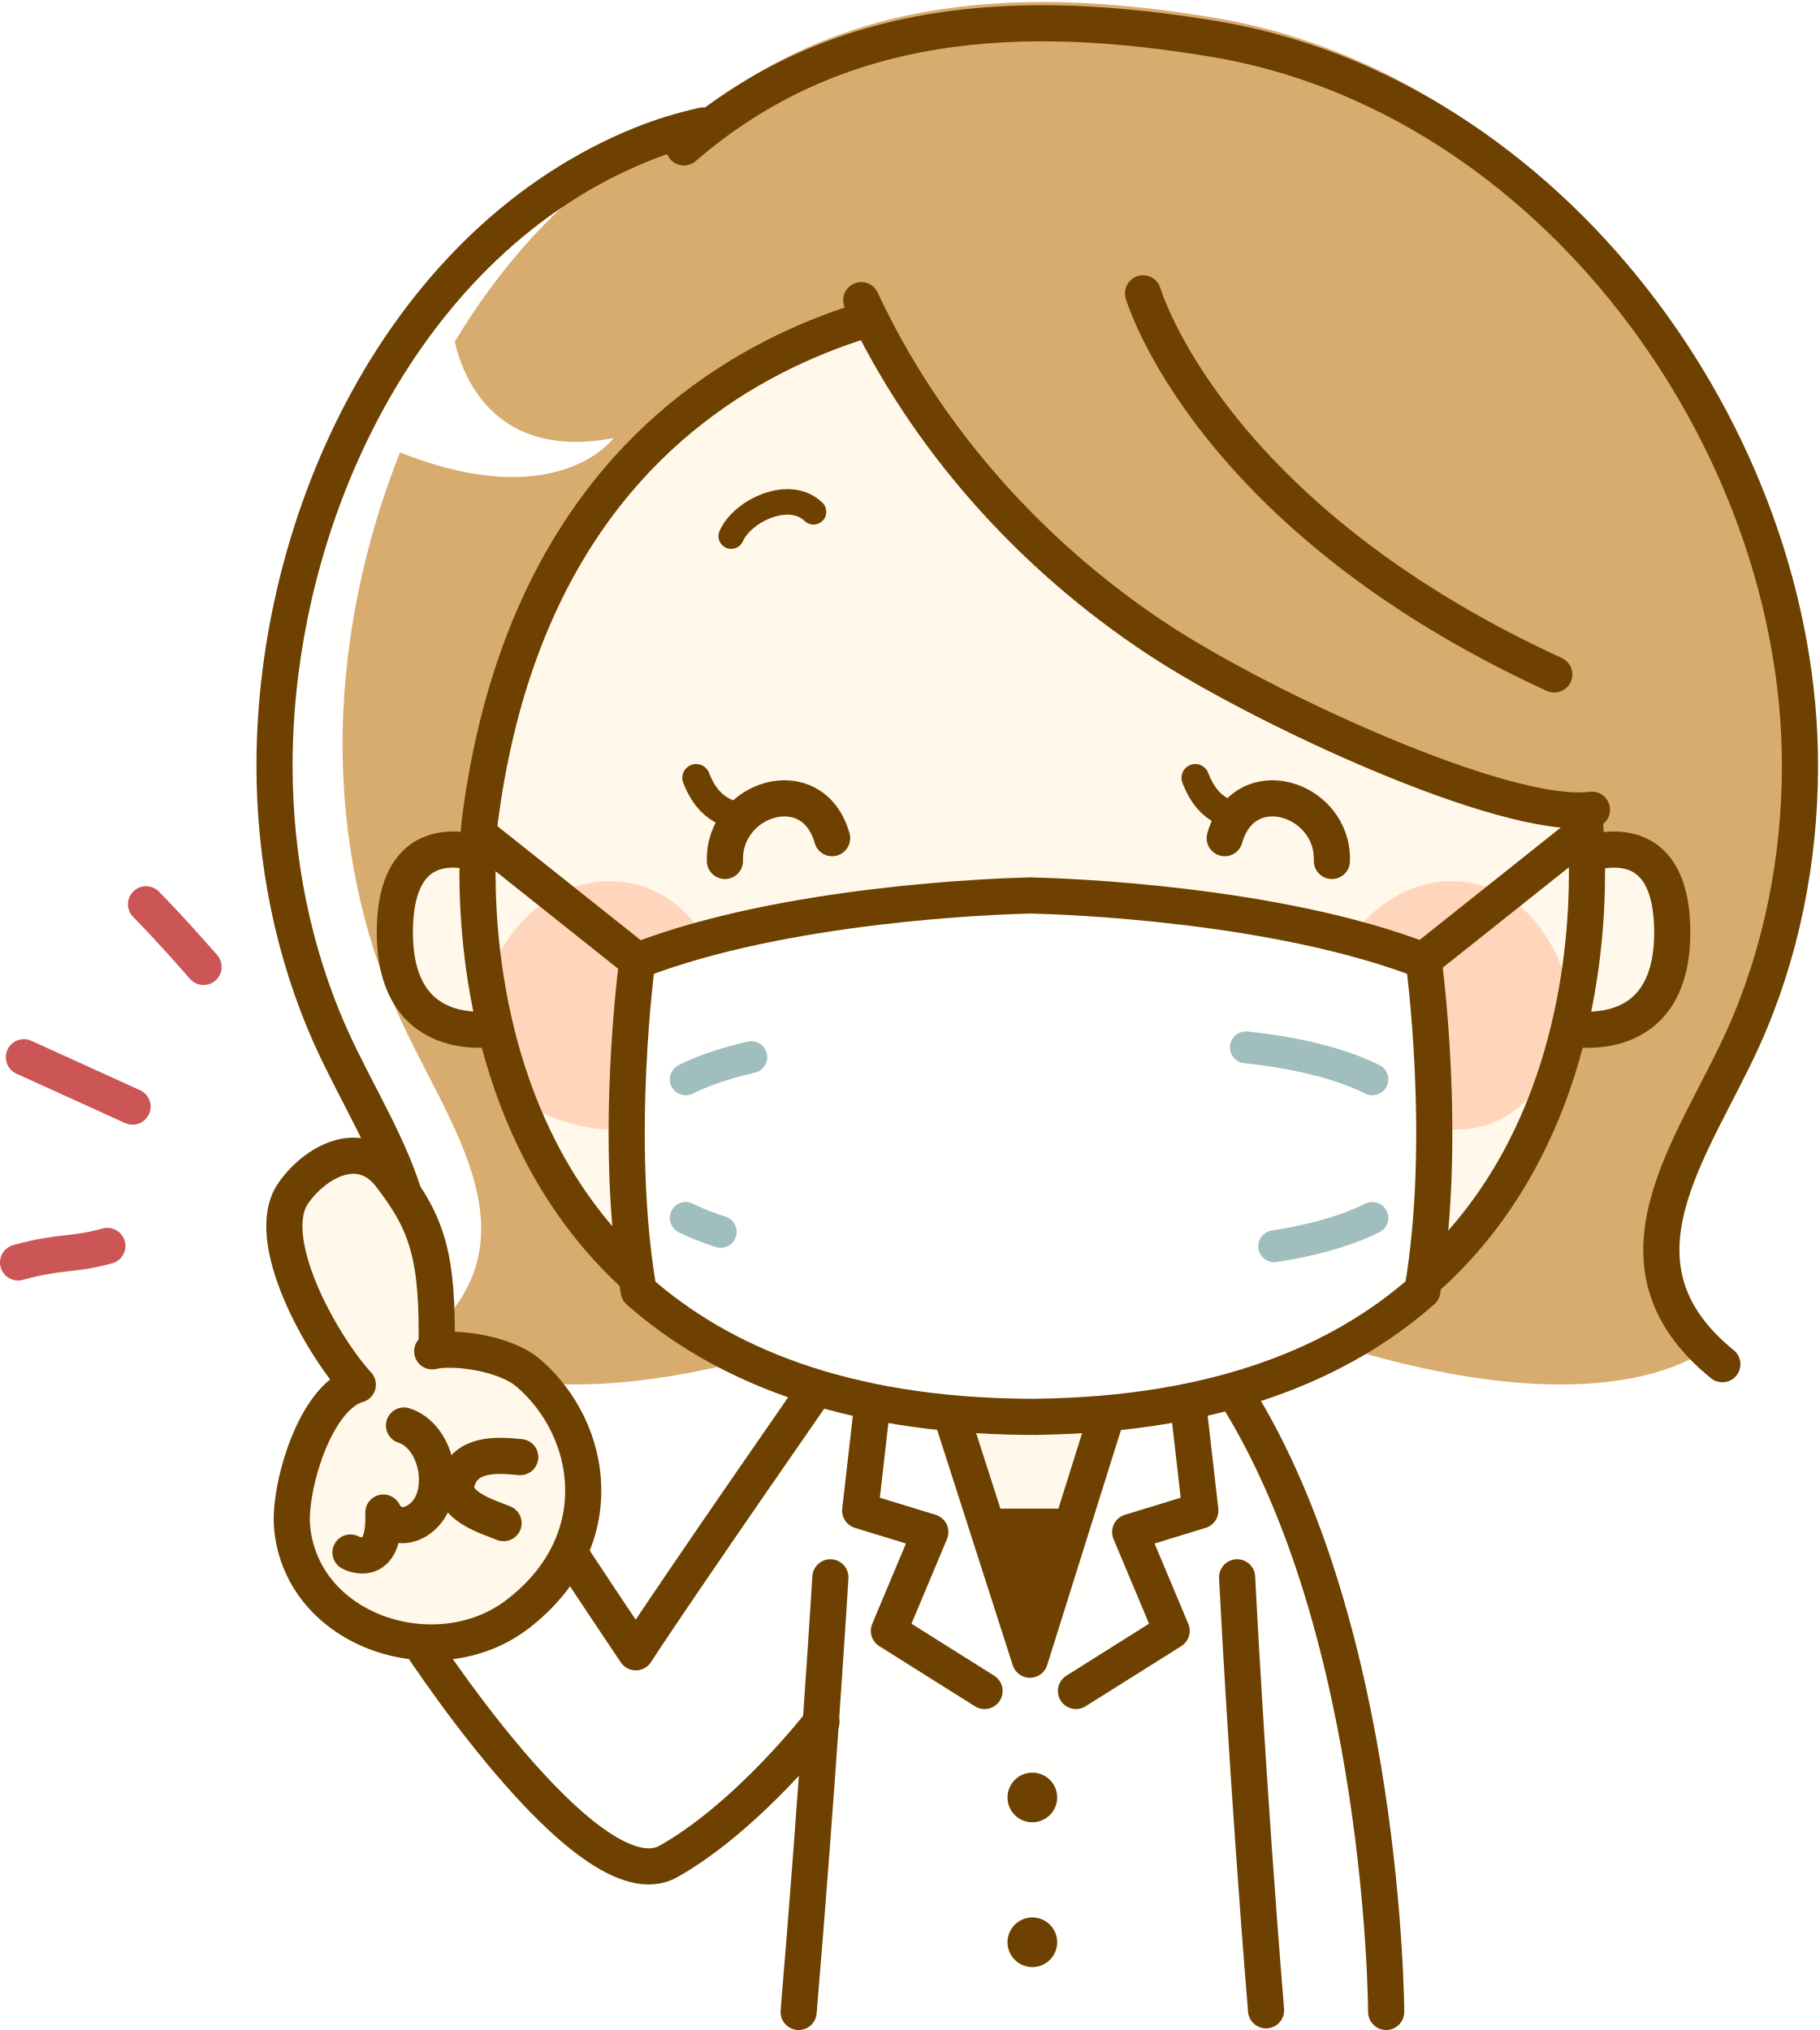
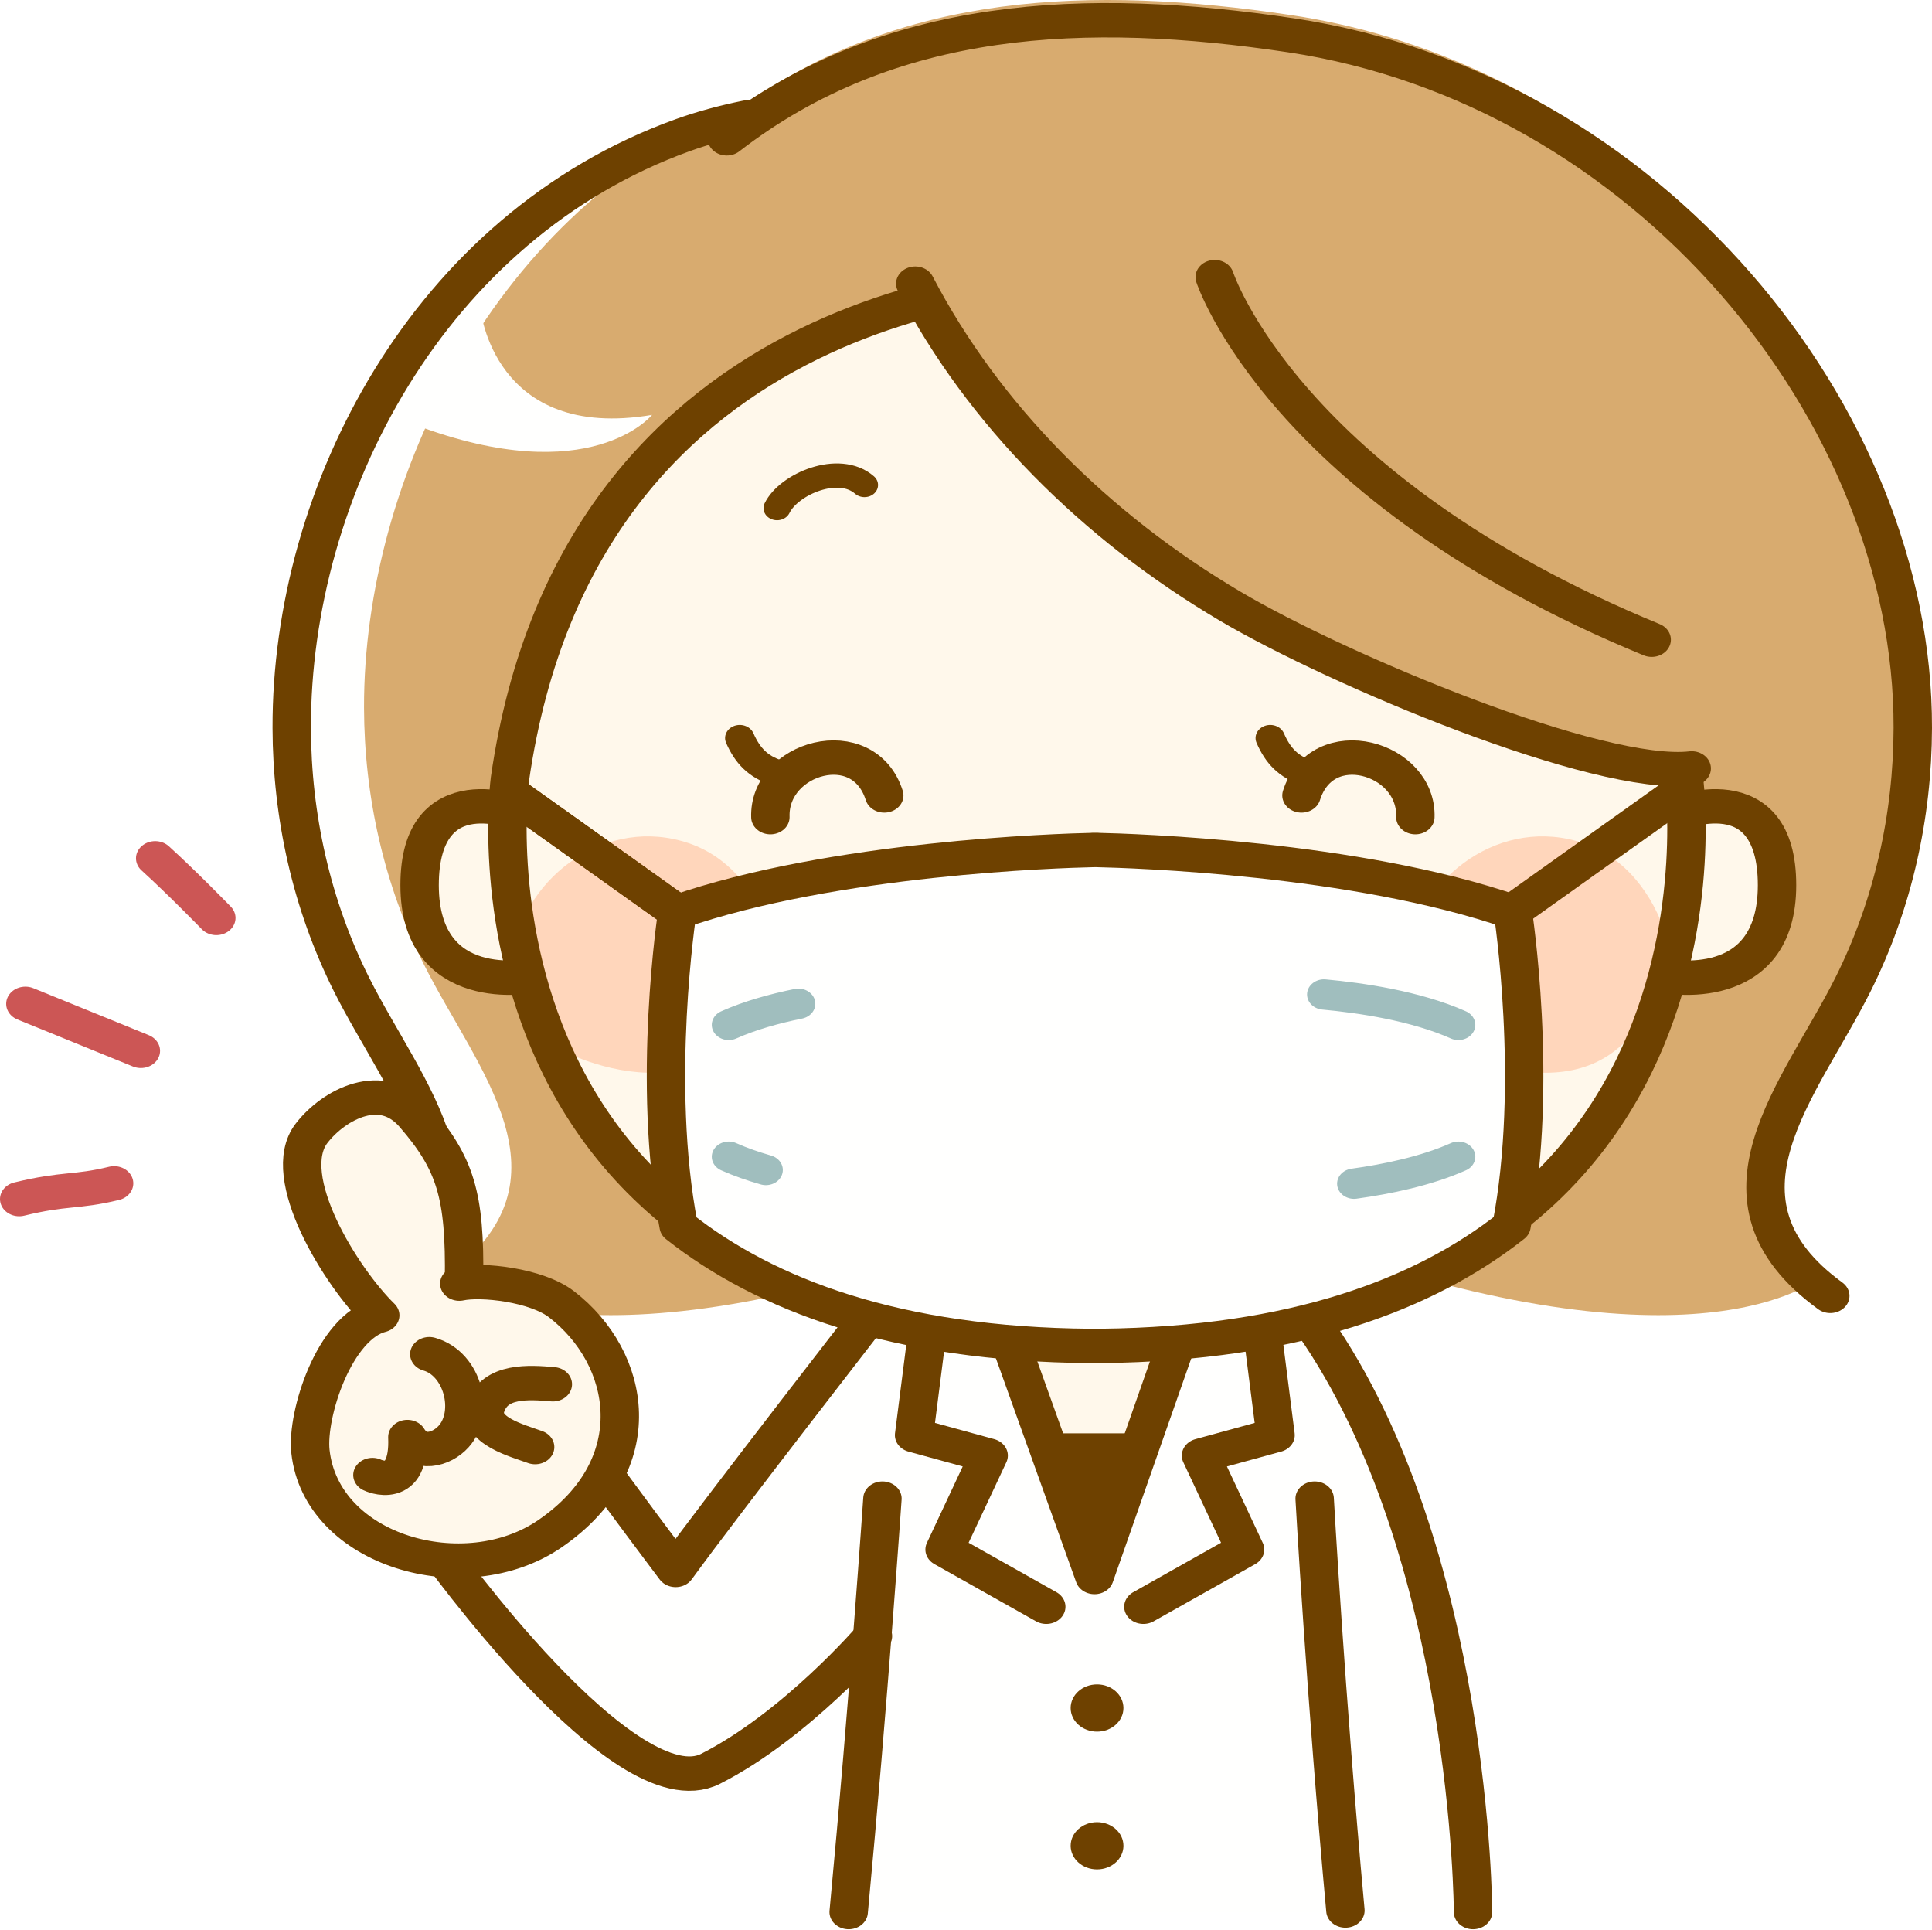
- <svg xmlns="http://www.w3.org/2000/svg" version="1.1" x="0" y="0" width="856" height="955" viewBox="0, 0, 856, 955">
-   <defs>
+ <svg xmlns="http://www.w3.org/2000/svg" id="svg59" viewBox="0 0 484.299 483.534" height="483.534" width="484.299" y="0" x="0" version="1.1">
+   <defs id="defs5">
    <clipPath id="Clip_1">
-       <path d="M0.06,0.943 L855.146,0.943 L855.146,954.94 L0.06,954.94 z" />
+       <path id="path2" d="M 0.06,0.943 H 855.146 V 954.94 H 0.06 Z" />
    </clipPath>
  </defs>
-   <g id="Layer_1">
-     <path d="M386.385,810.002 C386.385,810.002 352.412,854.19 314.496,875.658 C276.58,897.127 193.199,766.422 193.199,766.422 L264.063,724.308 C270.063,734.308 299.063,777.308 299.063,777.308 C319.992,745.084 389.053,645.839 389.053,645.839 L581.507,656.325 C651.447,768.008 652.004,946.5 652.004,946.5 L375.642,946.5 C384.51,841.611 390.591,742.036 390.591,742.036" fill="#FFFFFE" id="path838" />
-     <path d="M95.743,454.88 C95.743,454.88 80.693,437.575 68.688,425.402 M50.498,586.13 C33.571,590.752 28.808,588.365 8.5,593.912 M62.343,520.602 C46.371,513.341 30.4,506.081 11.234,497.365" fill-opacity="0" stroke="#CC5655" stroke-width="17" stroke-linecap="round" stroke-linejoin="round" id="path840" />
-     <path d="M389.053,645.839 C389.053,645.839 319.992,745.084 299.063,777.308 C299.063,777.308 270.063,734.308 264.063,724.308 L193.199,766.422 C193.199,766.422 276.58,897.127 314.496,875.658 C352.412,854.19 386.385,810.002 386.385,810.002" fill="#FFFFFE" id="path842" />
-     <path d="M389.053,645.839 C389.053,645.839 319.992,745.084 299.063,777.308 C299.063,777.308 270.063,734.308 264.063,724.308 L193.199,766.422 C193.199,766.422 276.58,897.127 314.496,875.658 C352.412,854.19 386.385,810.002 386.385,810.002" fill-opacity="0" stroke="#6E4100" stroke-width="17" stroke-linecap="round" stroke-linejoin="round" id="path844" />
-     <path d="M375.642,946.5 C384.51,841.611 390.591,742.036 390.591,742.036" fill="#FFFFFE" id="path846" />
-     <path d="M375.642,946.5 C384.51,841.611 390.591,742.036 390.591,742.036" fill-opacity="0" stroke="#6E4100" stroke-width="17" stroke-linecap="round" stroke-linejoin="round" id="path848" />
-     <path d="M581.896,742.036 C581.896,742.036 586.745,839.254 595.511,945.738" fill="#FFFFFE" id="path850" />
-     <g clip-path="url(#Clip_1)" id="g858">
-       <path d="M581.896,742.036 C581.896,742.036 586.745,839.254 595.511,945.738" fill-opacity="0" stroke="#6E4100" stroke-width="17" stroke-linecap="round" stroke-linejoin="round" id="path852" />
-       <path d="M320.571,93.706 C124.571,299.706 255.571,580.706 239.571,624.706 C223.571,668.706 166.152,643.11 166.152,643.11 C165.126,642.276 164.645,641.78 164.645,641.78 C223.049,594.268 177.953,539.885 154.639,487.889 C136.82,448.155 128.225,404.409 128.128,360.924 C127.871,244.077 190.549,106.108 303.128,60.78 L320.571,93.706" fill="#FFFFFE" id="path854" />
-       <path d="M846.646,350.932 C846.765,297.272 832.764,242.965 807.896,193.77 C787.282,149.446 757.924,109.571 720.601,80.932 C678.186,44.007 627.288,17.737 571.394,8.387 C483.444,-6.326 398.474,-3.193 327.466,54.51 C220.344,103.276 160.879,237.11 161.128,350.924 C161.225,394.409 169.82,438.155 187.639,477.889 C210.953,529.885 256.049,584.268 197.645,631.78 C197.645,631.78 246.128,681.78 408.128,621.78 L596.167,621.78 C758.167,681.78 806.649,631.78 806.649,631.78 C793.171,620.815 788.261,606.153 788.261,606.153 C766.907,565.233 800.915,520.751 820.136,477.889 C837.952,438.155 846.55,394.409 846.646,350.932" fill="#D8AB6F" id="path856" />
+   <g transform="matrix(0.5663349,0,0,0.5068184,0,-0.4779297)" id="Layer_1">
+     <path id="path838" fill="#fffffe" d="m 386.385,810.002 c 0,0 -33.973,44.188 -71.889,65.656 C 276.58,897.127 193.199,766.422 193.199,766.422 l 70.864,-42.114 c 6,10 35,53 35,53 20.929,-32.224 89.99,-131.469 89.99,-131.469 l 192.454,10.486 C 651.447,768.008 652.004,946.5 652.004,946.5 H 375.642 c 8.868,-104.889 14.949,-204.464 14.949,-204.464" />
+     <path id="path840" stroke-linejoin="round" stroke-linecap="round" stroke-width="17" stroke="#cc5655" fill-opacity="0" d="m 95.743,454.88 c 0,0 -15.05,-17.305 -27.055,-29.478 M 50.498,586.13 c -16.927,4.622 -21.69,2.235 -41.998,7.782 m 53.843,-73.31 C 46.371,513.341 30.4,506.081 11.234,497.365" />
+     <path id="path842" fill="#fffffe" d="m 389.053,645.839 c 0,0 -69.061,99.245 -89.99,131.469 0,0 -29,-43 -35,-53 l -70.864,42.114 c 0,0 83.381,130.705 121.297,109.236 37.916,-21.468 71.889,-65.656 71.889,-65.656" />
+     <path id="path844" stroke-linejoin="round" stroke-linecap="round" stroke-width="17" stroke="#6e4100" fill-opacity="0" d="m 389.053,645.839 c 0,0 -69.061,99.245 -89.99,131.469 0,0 -29,-43 -35,-53 l -70.864,42.114 c 0,0 83.381,130.705 121.297,109.236 37.916,-21.468 71.889,-65.656 71.889,-65.656" />
+     <path id="path846" fill="#fffffe" d="M 375.642,946.5 C 384.51,841.611 390.591,742.036 390.591,742.036" />
+     <path id="path848" stroke-linejoin="round" stroke-linecap="round" stroke-width="17" stroke="#6e4100" fill-opacity="0" d="M 375.642,946.5 C 384.51,841.611 390.591,742.036 390.591,742.036" />
+     <path id="path850" fill="#fffffe" d="m 581.896,742.036 c 0,0 4.849,97.218 13.615,203.702" />
+     <g id="g858" clip-path="url(#Clip_1)">
+       <path id="path852" stroke-linejoin="round" stroke-linecap="round" stroke-width="17" stroke="#6e4100" fill-opacity="0" d="m 581.896,742.036 c 0,0 4.849,97.218 13.615,203.702" />
+       <path id="path854" fill="#fffffe" d="m 320.571,93.706 c -196,206 -65,487 -81,531 -16,44 -73.419,18.404 -73.419,18.404 -1.026,-0.834 -1.507,-1.33 -1.507,-1.33 58.404,-47.512 13.308,-101.895 -10.006,-153.891 -17.819,-39.734 -26.414,-83.48 -26.511,-126.965 -0.257,-116.847 62.421,-254.816 175,-300.144 l 17.443,32.926" />
+       <path id="path856" fill="#d8ab6f" d="M 846.646,350.932 C 846.765,297.272 832.764,242.965 807.896,193.77 787.282,149.446 757.924,109.571 720.601,80.932 678.186,44.007 627.288,17.737 571.394,8.387 483.444,-6.326 398.474,-3.193 327.466,54.51 220.344,103.276 160.879,237.11 161.128,350.924 c 0.097,43.485 8.692,87.231 26.511,126.965 23.314,51.996 68.41,106.379 10.006,153.891 0,0 48.483,50 210.483,-10 h 188.039 c 162,60 210.482,10 210.482,10 -13.478,-10.965 -18.388,-25.627 -18.388,-25.627 -21.354,-40.92 12.654,-85.402 31.875,-128.264 17.816,-39.734 26.414,-83.48 26.51,-126.957" />
    </g>
-     <path d="M441.089,645.733 L484.446,780.805 L528.099,641.692" fill="#FFF8EB" id="path860" />
-     <path d="M466.513,709.737 L505.021,709.737 L484.438,764.294" fill="#6E4100" id="path872" />
-     <path d="M441.089,645.733 L484.446,780.805 L528.099,641.692" fill-opacity="0" stroke="#6E4100" stroke-width="17" stroke-linecap="round" stroke-linejoin="round" id="path862" />
-     <path d="M558.591,658.118 L564.591,710.651 L531.593,720.755 L551.091,767.225 L506.093,795.514" fill="#FFFFFE" id="path864" />
-     <path d="M558.591,658.118 L564.591,710.651 L531.593,720.755 L551.091,767.225 L506.093,795.514" fill-opacity="0" stroke="#6E4100" stroke-width="17" stroke-linecap="round" stroke-linejoin="round" id="path866" />
-     <path d="M410.599,658.118 L404.599,710.651 L437.597,720.755 L418.099,767.225 L463.095,795.514" fill="#FFFFFE" id="path868" />
-     <path d="M410.599,658.118 L404.599,710.651 L437.597,720.755 L418.099,767.225 L463.095,795.514" fill-opacity="0" stroke="#6E4100" stroke-width="17" stroke-linecap="round" stroke-linejoin="round" id="path870" />
-     <path d="M810.128,641.78 C751.724,594.268 796.819,539.885 820.136,487.889 C837.952,448.155 846.55,404.409 846.646,360.932 C846.991,205.567 729.017,44.757 571.394,18.387 C481.048,3.274 393.843,6.981 321.69,69.342" fill="#D8AB6F" id="path874" />
-     <path d="M810.128,641.78 C751.724,594.268 796.819,539.885 820.136,487.889 C837.952,448.155 846.55,404.409 846.646,360.932 C846.991,205.567 729.017,44.757 571.394,18.387 C481.048,3.274 393.843,6.981 321.69,69.342 M330.751,59.022 C320.879,61.258 311.286,64.128 302.227,67.774 C189.648,113.102 128.871,244.077 129.128,360.924 C129.225,404.409 137.82,448.155 155.639,487.889 C178.953,539.885 224.049,594.268 165.645,641.78" fill-opacity="0" stroke="#6E4100" stroke-width="17" stroke-linecap="round" stroke-linejoin="round" id="path876" />
-     <path d="M230.563,403.462 C230.563,403.462 185.73,382.645 185.73,438.686 C185.73,494.723 235.367,483.518 235.367,483.518" fill="#FFF8EB" id="path878" />
-     <path d="M230.563,403.462 C230.563,403.462 185.73,382.645 185.73,438.686 C185.73,494.723 235.367,483.518 235.367,483.518" fill-opacity="0" stroke="#6E4100" stroke-width="17" stroke-linecap="round" stroke-linejoin="round" id="path880" />
-     <path d="M741.724,403.462 C741.724,403.462 786.558,382.645 786.558,438.686 C786.558,494.723 736.921,483.518 736.921,483.518" fill="#FFF8EB" id="path882" />
-     <path d="M741.724,403.462 C741.724,403.462 786.558,382.645 786.558,438.686 C786.558,494.723 736.921,483.518 736.921,483.518" fill-opacity="0" stroke="#6E4100" stroke-width="17" stroke-linecap="round" stroke-linejoin="round" id="path884" />
-     <path d="M745.32,385.229 C713.313,142.639 509.451,137.819 485.064,138.124 C460.295,137.932 256.891,143.803 225.746,386.217 C225.746,386.217 192.988,659.053 483.564,661.536 L483.564,661.567 C484.363,661.561 485.152,661.547 485.939,661.542 C486.777,661.547 487.604,661.561 488.453,661.561 L488.453,661.522 C779.033,657.94 745.32,385.229 745.32,385.229" fill="#FFF8EB" id="path886" />
-     <path d="M227.139,471.456 C223.387,495.485 238.965,517.503 259.486,525.499 C279.396,533.266 302.152,535.141 318.921,520.399 C335.542,505.782 348.005,486.549 341.229,462.989 C335.644,443.637 323.597,425.028 304.879,417.932 C268.6,404.192 232.947,434.188 227.139,471.456" fill="#FFD6BB" id="path888" />
-     <path d="M623.177,471.456 C619.425,495.485 635.003,517.503 655.524,525.499 C675.435,533.266 698.19,535.141 714.96,520.399 C731.581,505.782 744.044,486.549 737.269,462.989 C731.683,443.637 719.636,425.028 700.917,417.932 C664.638,404.192 628.985,434.188 623.177,471.456" fill="#FFD6BB" id="path890" />
-     <path d="M745.276,385.229 C713.269,142.639 509.407,137.819 485.021,138.124 C460.251,137.932 256.846,143.803 225.701,386.217 C225.701,386.217 192.943,659.053 483.521,661.536 L483.521,661.567 C484.319,661.561 485.108,661.547 485.896,661.542 C486.733,661.547 487.56,661.561 488.409,661.561 L488.409,661.522 C778.989,657.94 745.276,385.229 745.276,385.229 z" fill-opacity="0" stroke="#6E4100" stroke-width="17" stroke-linecap="round" stroke-linejoin="round" id="path892" />
-     <path d="M343.946,252.21 C349.169,240.262 371.31,229.725 382.642,240.784" fill-opacity="0" stroke="#6E4100" stroke-width="12" stroke-linecap="round" stroke-linejoin="round" id="path894" />
-     <path d="M405.112,141.21 C435.337,206.124 484.948,261.434 544.628,300.797 C592.425,332.329 721.144,386.196 762.571,380.938 C762.571,380.938 762.592,230.479 674.571,180.706 C506.571,85.706 405.112,141.21 405.112,141.21" fill="#D8AB6F" id="path896" />
-     <path d="M212.652,153.649 C212.652,153.649 218.294,219.393 288.621,206.106 C288.621,206.106 261.465,243.719 183.98,211.135" fill="#FFFFFE" id="path898" />
-     <path d="M405.112,141.21 C435.337,206.124 484.948,261.434 544.628,300.797 C592.425,332.329 707.366,386.196 748.794,380.938 M537.651,137.983 C537.651,137.983 567.978,242.376 731.071,317.294" fill-opacity="0" stroke="#6E4100" stroke-width="17" stroke-linecap="round" stroke-linejoin="round" id="path900" />
-     <path d="M497.261,845.598 C497.261,852.051 492.03,857.284 485.577,857.284 C479.122,857.284 473.892,852.051 473.892,845.598 C473.892,839.145 479.122,833.915 485.577,833.915 C492.03,833.915 497.261,839.145 497.261,845.598" fill="#6E4100" id="path902" />
-     <path d="M497.261,913.725 C497.261,920.178 492.03,925.409 485.577,925.409 C479.122,925.409 473.892,920.178 473.892,913.725 C473.892,907.272 479.122,902.04 485.577,902.04 C492.03,902.04 497.261,907.272 497.261,913.725" fill="#6E4100" id="path904" />
-     <path d="M327.434,365.929 C330.896,374.687 335.529,380.132 344.033,383.183" fill-opacity="0" stroke="#6E4100" stroke-width="13" stroke-linecap="round" stroke-linejoin="round" id="path906" />
-     <path d="M391.396,394.308 C382.26,361.972 340.086,375.412 340.984,405.033" fill-opacity="0" stroke="#6E4100" stroke-width="17" stroke-linecap="round" stroke-linejoin="round" id="path908" />
-     <path d="M562.234,365.929 C565.652,374.703 570.26,380.173 578.748,383.265" fill-opacity="0" stroke="#6E4100" stroke-width="13" stroke-linecap="round" stroke-linejoin="round" id="path910" />
-     <path d="M576.063,394.308 C585.195,361.972 627.371,375.412 626.471,405.033" fill-opacity="0" stroke="#6E4100" stroke-width="17" stroke-linecap="round" stroke-linejoin="round" id="path912" />
-     <path d="M485.665,421.292 L485.665,421.252 C485.665,421.252 485.324,421.256 484.704,421.269 C484.085,421.256 483.745,421.252 483.745,421.252 L483.745,421.292 C468.769,421.654 369.229,425.046 299.769,451.978 C299.769,451.978 288.125,536.488 300.409,607.347 C338.995,641.373 396.676,665.8 482.693,666.536 L482.693,666.567 C483.492,666.561 484.281,666.547 485.068,666.542 C485.906,666.547 486.732,666.561 487.582,666.561 L487.582,666.522 C573.127,665.467 630.558,641.084 669.024,607.205 C681.269,536.402 669.641,451.978 669.641,451.978 C600.181,425.046 500.641,421.654 485.665,421.292" fill="#FFFFFE" id="path914" />
-     <path d="M485.665,421.292 L485.665,421.252 C485.665,421.252 485.324,421.256 484.704,421.269 C484.085,421.256 483.745,421.252 483.745,421.252 L483.745,421.292 C468.769,421.654 369.229,425.046 299.769,451.978 C299.769,451.978 288.125,536.488 300.409,607.347 C338.995,641.373 396.676,665.8 482.693,666.536 L482.693,666.567 C483.492,666.561 484.281,666.547 485.068,666.542 C485.906,666.547 486.732,666.561 487.582,666.561 L487.582,666.522 C573.127,665.467 630.558,641.084 669.024,607.205 C681.269,536.402 669.641,451.978 669.641,451.978 C600.181,425.046 500.641,421.654 485.665,421.292 z" fill-opacity="0" stroke="#6E4100" stroke-width="17" stroke-linecap="round" stroke-linejoin="round" id="path916" />
-     <path d="M645.507,507.771 C626.529,498.333 602.087,494.381 586.034,492.738 M599.331,586.302 C613.888,584.058 631.241,580.063 645.507,572.968 M322.548,507.771 C332.036,503.052 342.892,499.705 353.381,497.332 M338.995,579.525 C333.294,577.704 327.718,575.54 322.548,572.968" fill-opacity="0" stroke="#A0BEBE" stroke-width="15" stroke-linecap="round" stroke-linejoin="round" id="path918" />
-     <path d="M299.769,451.978 L226.063,393.308" fill="#FFFFFE" id="path920" />
-     <path d="M299.769,451.978 L226.063,393.308" fill-opacity="0" stroke="#6E4100" stroke-width="17" stroke-linecap="round" stroke-linejoin="round" id="path922" />
-     <path d="M299.769,451.978 L226.063,393.308" fill="#FFFFFE" id="path924" />
-     <path d="M299.769,451.978 L226.063,393.308" fill-opacity="0" stroke="#6E4100" stroke-width="17" stroke-linecap="round" stroke-linejoin="round" id="path926" />
-     <path d="M669.063,451.978 L742.77,393.308" fill="#FFFFFE" id="path928" />
-     <path d="M669.063,451.978 L742.77,393.308 M652.004,946.5 C652.004,946.5 651.447,768.008 581.507,656.325" fill-opacity="0" stroke="#6E4100" stroke-width="17" stroke-linecap="round" stroke-linejoin="round" id="path930" />
-     <path d="M205.387,634.119 C205.92,591.964 201.607,576.307 183.603,553.032 C169.245,534.484 147.911,546.945 137.931,561.335 C123.128,582.672 151.087,632.602 168.305,651.402 C147.98,657.123 135.647,700.437 137.405,718.654 C142.175,768.051 205.743,788.268 243.412,759.406 C288.1,725.164 279.46,672.506 248.519,645.914 C237.449,636.4 213.173,633.335 203.296,635.722" fill="#FFF8EB" id="path932" />
-     <path d="M205.387,634.119 C205.92,591.964 201.607,576.307 183.603,553.032 C169.245,534.484 147.911,546.945 137.931,561.335 C123.128,582.672 151.087,632.602 168.305,651.402 C147.98,657.123 135.647,700.437 137.405,718.654 C142.175,768.051 205.743,788.268 243.412,759.406 C288.1,725.164 279.46,672.506 248.519,645.914 C237.449,636.4 213.173,633.335 203.296,635.722" fill-opacity="0" stroke="#6E4100" stroke-width="17" stroke-linecap="round" stroke-linejoin="round" id="path934" />
-     <path d="M190.026,670.619 C204.936,675.346 210.306,699.525 200.817,711.291 C195.227,718.224 185.21,720.709 180.313,711.58 C181.361,739.368 164.848,730.371 164.848,730.371" fill="#FFF8EB" id="path936" />
-     <path d="M190.026,670.619 C204.936,675.346 210.306,699.525 200.817,711.291 C195.227,718.224 185.21,720.709 180.313,711.58 C181.361,739.368 164.848,730.371 164.848,730.371 M244.696,685.487 C234.052,684.422 219.191,683.365 215.063,696.532 C211.355,708.345 229.357,713.47 236.86,716.548" fill-opacity="0" stroke="#6E4100" stroke-width="17" stroke-linecap="round" stroke-linejoin="round" id="path938" />
+     <path id="path860" fill="#fff8eb" d="m 441.089,645.733 43.357,135.072 43.653,-139.113" />
+     <path id="path872" fill="#6e4100" d="m 466.513,709.737 h 38.508 l -20.583,54.557" />
+     <path id="path862" stroke-linejoin="round" stroke-linecap="round" stroke-width="17" stroke="#6e4100" fill-opacity="0" d="m 441.089,645.733 43.357,135.072 43.653,-139.113" />
+     <path id="path864" fill="#fffffe" d="m 558.591,658.118 6,52.533 -32.998,10.104 19.498,46.47 -44.998,28.289" />
+     <path id="path866" stroke-linejoin="round" stroke-linecap="round" stroke-width="17" stroke="#6e4100" fill-opacity="0" d="m 558.591,658.118 6,52.533 -32.998,10.104 19.498,46.47 -44.998,28.289" />
+     <path id="path868" fill="#fffffe" d="m 410.599,658.118 -6,52.533 32.998,10.104 -19.498,46.47 44.996,28.289" />
+     <path id="path870" stroke-linejoin="round" stroke-linecap="round" stroke-width="17" stroke="#6e4100" fill-opacity="0" d="m 410.599,658.118 -6,52.533 32.998,10.104 -19.498,46.47 44.996,28.289" />
+     <path id="path874" fill="#d8ab6f" d="M 810.128,641.78 C 751.724,594.268 796.819,539.885 820.136,487.889 837.952,448.155 846.55,404.409 846.646,360.932 846.991,205.567 729.017,44.757 571.394,18.387 481.048,3.274 393.843,6.981 321.69,69.342" />
+     <path id="path876" stroke-linejoin="round" stroke-linecap="round" stroke-width="17" stroke="#6e4100" fill-opacity="0" d="M 810.128,641.78 C 751.724,594.268 796.819,539.885 820.136,487.889 837.952,448.155 846.55,404.409 846.646,360.932 846.991,205.567 729.017,44.757 571.394,18.387 481.048,3.274 393.843,6.981 321.69,69.342 m 9.061,-10.32 c -9.872,2.236 -19.465,5.106 -28.524,8.752 -112.579,45.328 -173.356,176.303 -173.099,293.15 0.097,43.485 8.692,87.231 26.511,126.965 23.314,51.996 68.41,106.379 10.006,153.891" />
+     <path id="path878" fill="#fff8eb" d="m 230.563,403.462 c 0,0 -44.833,-20.817 -44.833,35.224 0,56.037 49.637,44.832 49.637,44.832" />
+     <path id="path880" stroke-linejoin="round" stroke-linecap="round" stroke-width="17" stroke="#6e4100" fill-opacity="0" d="m 230.563,403.462 c 0,0 -44.833,-20.817 -44.833,35.224 0,56.037 49.637,44.832 49.637,44.832" />
+     <path id="path882" fill="#fff8eb" d="m 741.724,403.462 c 0,0 44.834,-20.817 44.834,35.224 0,56.037 -49.637,44.832 -49.637,44.832" />
+     <path id="path884" stroke-linejoin="round" stroke-linecap="round" stroke-width="17" stroke="#6e4100" fill-opacity="0" d="m 741.724,403.462 c 0,0 44.834,-20.817 44.834,35.224 0,56.037 -49.637,44.832 -49.637,44.832" />
+     <path id="path886" fill="#fff8eb" d="M 745.32,385.229 C 713.313,142.639 509.451,137.819 485.064,138.124 c -24.769,-0.192 -228.173,5.679 -259.318,248.093 0,0 -32.758,272.836 257.818,275.319 v 0.031 c 0.799,-0.006 1.588,-0.02 2.375,-0.025 0.838,0.005 1.665,0.019 2.514,0.019 v -0.039 C 779.033,657.94 745.32,385.229 745.32,385.229" />
+     <path id="path888" fill="#ffd6bb" d="m 227.139,471.456 c -3.752,24.029 11.826,46.047 32.347,54.043 19.91,7.767 42.666,9.642 59.435,-5.1 16.621,-14.617 29.084,-33.85 22.308,-57.41 -5.585,-19.352 -17.632,-37.961 -36.35,-45.057 -36.279,-13.74 -71.932,16.256 -77.74,53.524" />
+     <path id="path890" fill="#ffd6bb" d="m 623.177,471.456 c -3.752,24.029 11.826,46.047 32.347,54.043 19.911,7.767 42.666,9.642 59.436,-5.1 16.621,-14.617 29.084,-33.85 22.309,-57.41 -5.586,-19.352 -17.633,-37.961 -36.352,-45.057 -36.279,-13.74 -71.932,16.256 -77.74,53.524" />
+     <path id="path892" stroke-linejoin="round" stroke-linecap="round" stroke-width="17" stroke="#6e4100" fill-opacity="0" d="M 745.276,385.229 C 713.269,142.639 509.407,137.819 485.021,138.124 c -24.77,-0.192 -228.175,5.679 -259.32,248.093 0,0 -32.758,272.836 257.82,275.319 v 0.031 c 0.798,-0.006 1.587,-0.02 2.375,-0.025 0.837,0.005 1.664,0.019 2.513,0.019 v -0.039 C 778.989,657.94 745.276,385.229 745.276,385.229 Z" />
+     <path id="path894" stroke-linejoin="round" stroke-linecap="round" stroke-width="12" stroke="#6e4100" fill-opacity="0" d="m 343.946,252.21 c 5.223,-11.948 27.364,-22.485 38.696,-11.426" />
+     <path id="path896" fill="#d8ab6f" d="m 405.112,141.21 c 30.225,64.914 79.836,120.224 139.516,159.587 47.797,31.532 176.516,85.399 217.943,80.141 0,0 0.021,-150.459 -88,-200.232 -168,-95 -269.459,-39.496 -269.459,-39.496" />
+     <path id="path898" fill="#fffffe" d="m 212.652,153.649 c 0,0 5.642,65.744 75.969,52.457 0,0 -27.156,37.613 -104.641,5.029" />
+     <path id="path900" stroke-linejoin="round" stroke-linecap="round" stroke-width="17" stroke="#6e4100" fill-opacity="0" d="m 405.112,141.21 c 30.225,64.914 79.836,120.224 139.516,159.587 47.797,31.532 162.738,85.399 204.166,80.141 M 537.651,137.983 c 0,0 30.327,104.393 193.42,179.311" />
+     <path id="path902" fill="#6e4100" d="m 497.261,845.598 c 0,6.453 -5.231,11.686 -11.684,11.686 -6.455,0 -11.685,-5.233 -11.685,-11.686 0,-6.453 5.23,-11.683 11.685,-11.683 6.453,0 11.684,5.23 11.684,11.683" />
+     <path id="path904" fill="#6e4100" d="m 497.261,913.725 c 0,6.453 -5.231,11.684 -11.684,11.684 -6.455,0 -11.685,-5.231 -11.685,-11.684 0,-6.453 5.23,-11.685 11.685,-11.685 6.453,0 11.684,5.232 11.684,11.685" />
+     <path id="path906" stroke-linejoin="round" stroke-linecap="round" stroke-width="13" stroke="#6e4100" fill-opacity="0" d="m 327.434,365.929 c 3.462,8.758 8.095,14.203 16.599,17.254" />
+     <path id="path908" stroke-linejoin="round" stroke-linecap="round" stroke-width="17" stroke="#6e4100" fill-opacity="0" d="m 391.396,394.308 c -9.136,-32.336 -51.31,-18.896 -50.412,10.725" />
+     <path id="path910" stroke-linejoin="round" stroke-linecap="round" stroke-width="13" stroke="#6e4100" fill-opacity="0" d="m 562.234,365.929 c 3.418,8.774 8.026,14.244 16.514,17.336" />
+     <path id="path912" stroke-linejoin="round" stroke-linecap="round" stroke-width="17" stroke="#6e4100" fill-opacity="0" d="m 576.063,394.308 c 9.132,-32.336 51.308,-18.896 50.408,10.725" />
+     <path id="path914" fill="#fffffe" d="m 485.665,421.292 v -0.04 c 0,0 -0.341,0.004 -0.961,0.017 -0.619,-0.013 -0.959,-0.017 -0.959,-0.017 v 0.04 c -14.976,0.362 -114.516,3.754 -183.976,30.686 0,0 -11.644,84.51 0.64,155.369 38.586,34.026 96.267,58.453 182.284,59.189 v 0.031 c 0.799,-0.006 1.588,-0.02 2.375,-0.025 0.838,0.005 1.664,0.019 2.514,0.019 v -0.039 c 85.545,-1.055 142.976,-25.438 181.442,-59.317 12.245,-70.803 0.617,-155.227 0.617,-155.227 -69.46,-26.932 -169,-30.324 -183.976,-30.686" />
+     <path id="path916" stroke-linejoin="round" stroke-linecap="round" stroke-width="17" stroke="#6e4100" fill-opacity="0" d="m 485.665,421.292 v -0.04 c 0,0 -0.341,0.004 -0.961,0.017 -0.619,-0.013 -0.959,-0.017 -0.959,-0.017 v 0.04 c -14.976,0.362 -114.516,3.754 -183.976,30.686 0,0 -11.644,84.51 0.64,155.369 38.586,34.026 96.267,58.453 182.284,59.189 v 0.031 c 0.799,-0.006 1.588,-0.02 2.375,-0.025 0.838,0.005 1.664,0.019 2.514,0.019 v -0.039 c 85.545,-1.055 142.976,-25.438 181.442,-59.317 12.245,-70.803 0.617,-155.227 0.617,-155.227 -69.46,-26.932 -169,-30.324 -183.976,-30.686 z" />
+     <path id="path918" stroke-linejoin="round" stroke-linecap="round" stroke-width="15" stroke="#a0bebe" fill-opacity="0" d="m 645.507,507.771 c -18.978,-9.438 -43.42,-13.39 -59.473,-15.033 m 13.297,93.564 c 14.557,-2.244 31.91,-6.239 46.176,-13.334 M 322.548,507.771 c 9.488,-4.719 20.344,-8.066 30.833,-10.439 m -14.386,82.193 c -5.701,-1.821 -11.277,-3.985 -16.447,-6.557" />
+     <path id="path920" fill="#fffffe" d="m 299.769,451.978 -73.706,-58.67" />
+     <path id="path922" stroke-linejoin="round" stroke-linecap="round" stroke-width="17" stroke="#6e4100" fill-opacity="0" d="m 299.769,451.978 -73.706,-58.67" />
+     <path id="path924" fill="#fffffe" d="m 299.769,451.978 -73.706,-58.67" />
+     <path id="path926" stroke-linejoin="round" stroke-linecap="round" stroke-width="17" stroke="#6e4100" fill-opacity="0" d="m 299.769,451.978 -73.706,-58.67" />
+     <path id="path928" fill="#fffffe" d="m 669.063,451.978 73.707,-58.67" />
+     <path id="path930" stroke-linejoin="round" stroke-linecap="round" stroke-width="17" stroke="#6e4100" fill-opacity="0" d="m 669.063,451.978 73.707,-58.67 M 652.004,946.5 c 0,0 -0.557,-178.492 -70.497,-290.175" />
+     <path id="path932" fill="#fff8eb" d="m 205.387,634.119 c 0.533,-42.155 -3.78,-57.812 -21.784,-81.087 -14.358,-18.548 -35.692,-6.087 -45.672,8.303 -14.803,21.337 13.156,71.267 30.374,90.067 -20.325,5.721 -32.658,49.035 -30.9,67.252 4.77,49.397 68.338,69.614 106.007,40.752 44.688,-34.242 36.048,-86.9 5.107,-113.492 -11.07,-9.514 -35.346,-12.579 -45.223,-10.192" />
+     <path id="path934" stroke-linejoin="round" stroke-linecap="round" stroke-width="17" stroke="#6e4100" fill-opacity="0" d="m 205.387,634.119 c 0.533,-42.155 -3.78,-57.812 -21.784,-81.087 -14.358,-18.548 -35.692,-6.087 -45.672,8.303 -14.803,21.337 13.156,71.267 30.374,90.067 -20.325,5.721 -32.658,49.035 -30.9,67.252 4.77,49.397 68.338,69.614 106.007,40.752 44.688,-34.242 36.048,-86.9 5.107,-113.492 -11.07,-9.514 -35.346,-12.579 -45.223,-10.192" />
+     <path id="path936" fill="#fff8eb" d="m 190.026,670.619 c 14.91,4.727 20.28,28.906 10.791,40.672 -5.59,6.933 -15.607,9.418 -20.504,0.289 1.048,27.788 -15.465,18.791 -15.465,18.791" />
+     <path id="path938" stroke-linejoin="round" stroke-linecap="round" stroke-width="17" stroke="#6e4100" fill-opacity="0" d="m 190.026,670.619 c 14.91,4.727 20.28,28.906 10.791,40.672 -5.59,6.933 -15.607,9.418 -20.504,0.289 1.048,27.788 -15.465,18.791 -15.465,18.791 m 79.848,-44.884 c -10.644,-1.065 -25.505,-2.122 -29.633,11.045 -3.708,11.813 14.294,16.938 21.797,20.016" />
  </g>
</svg>
